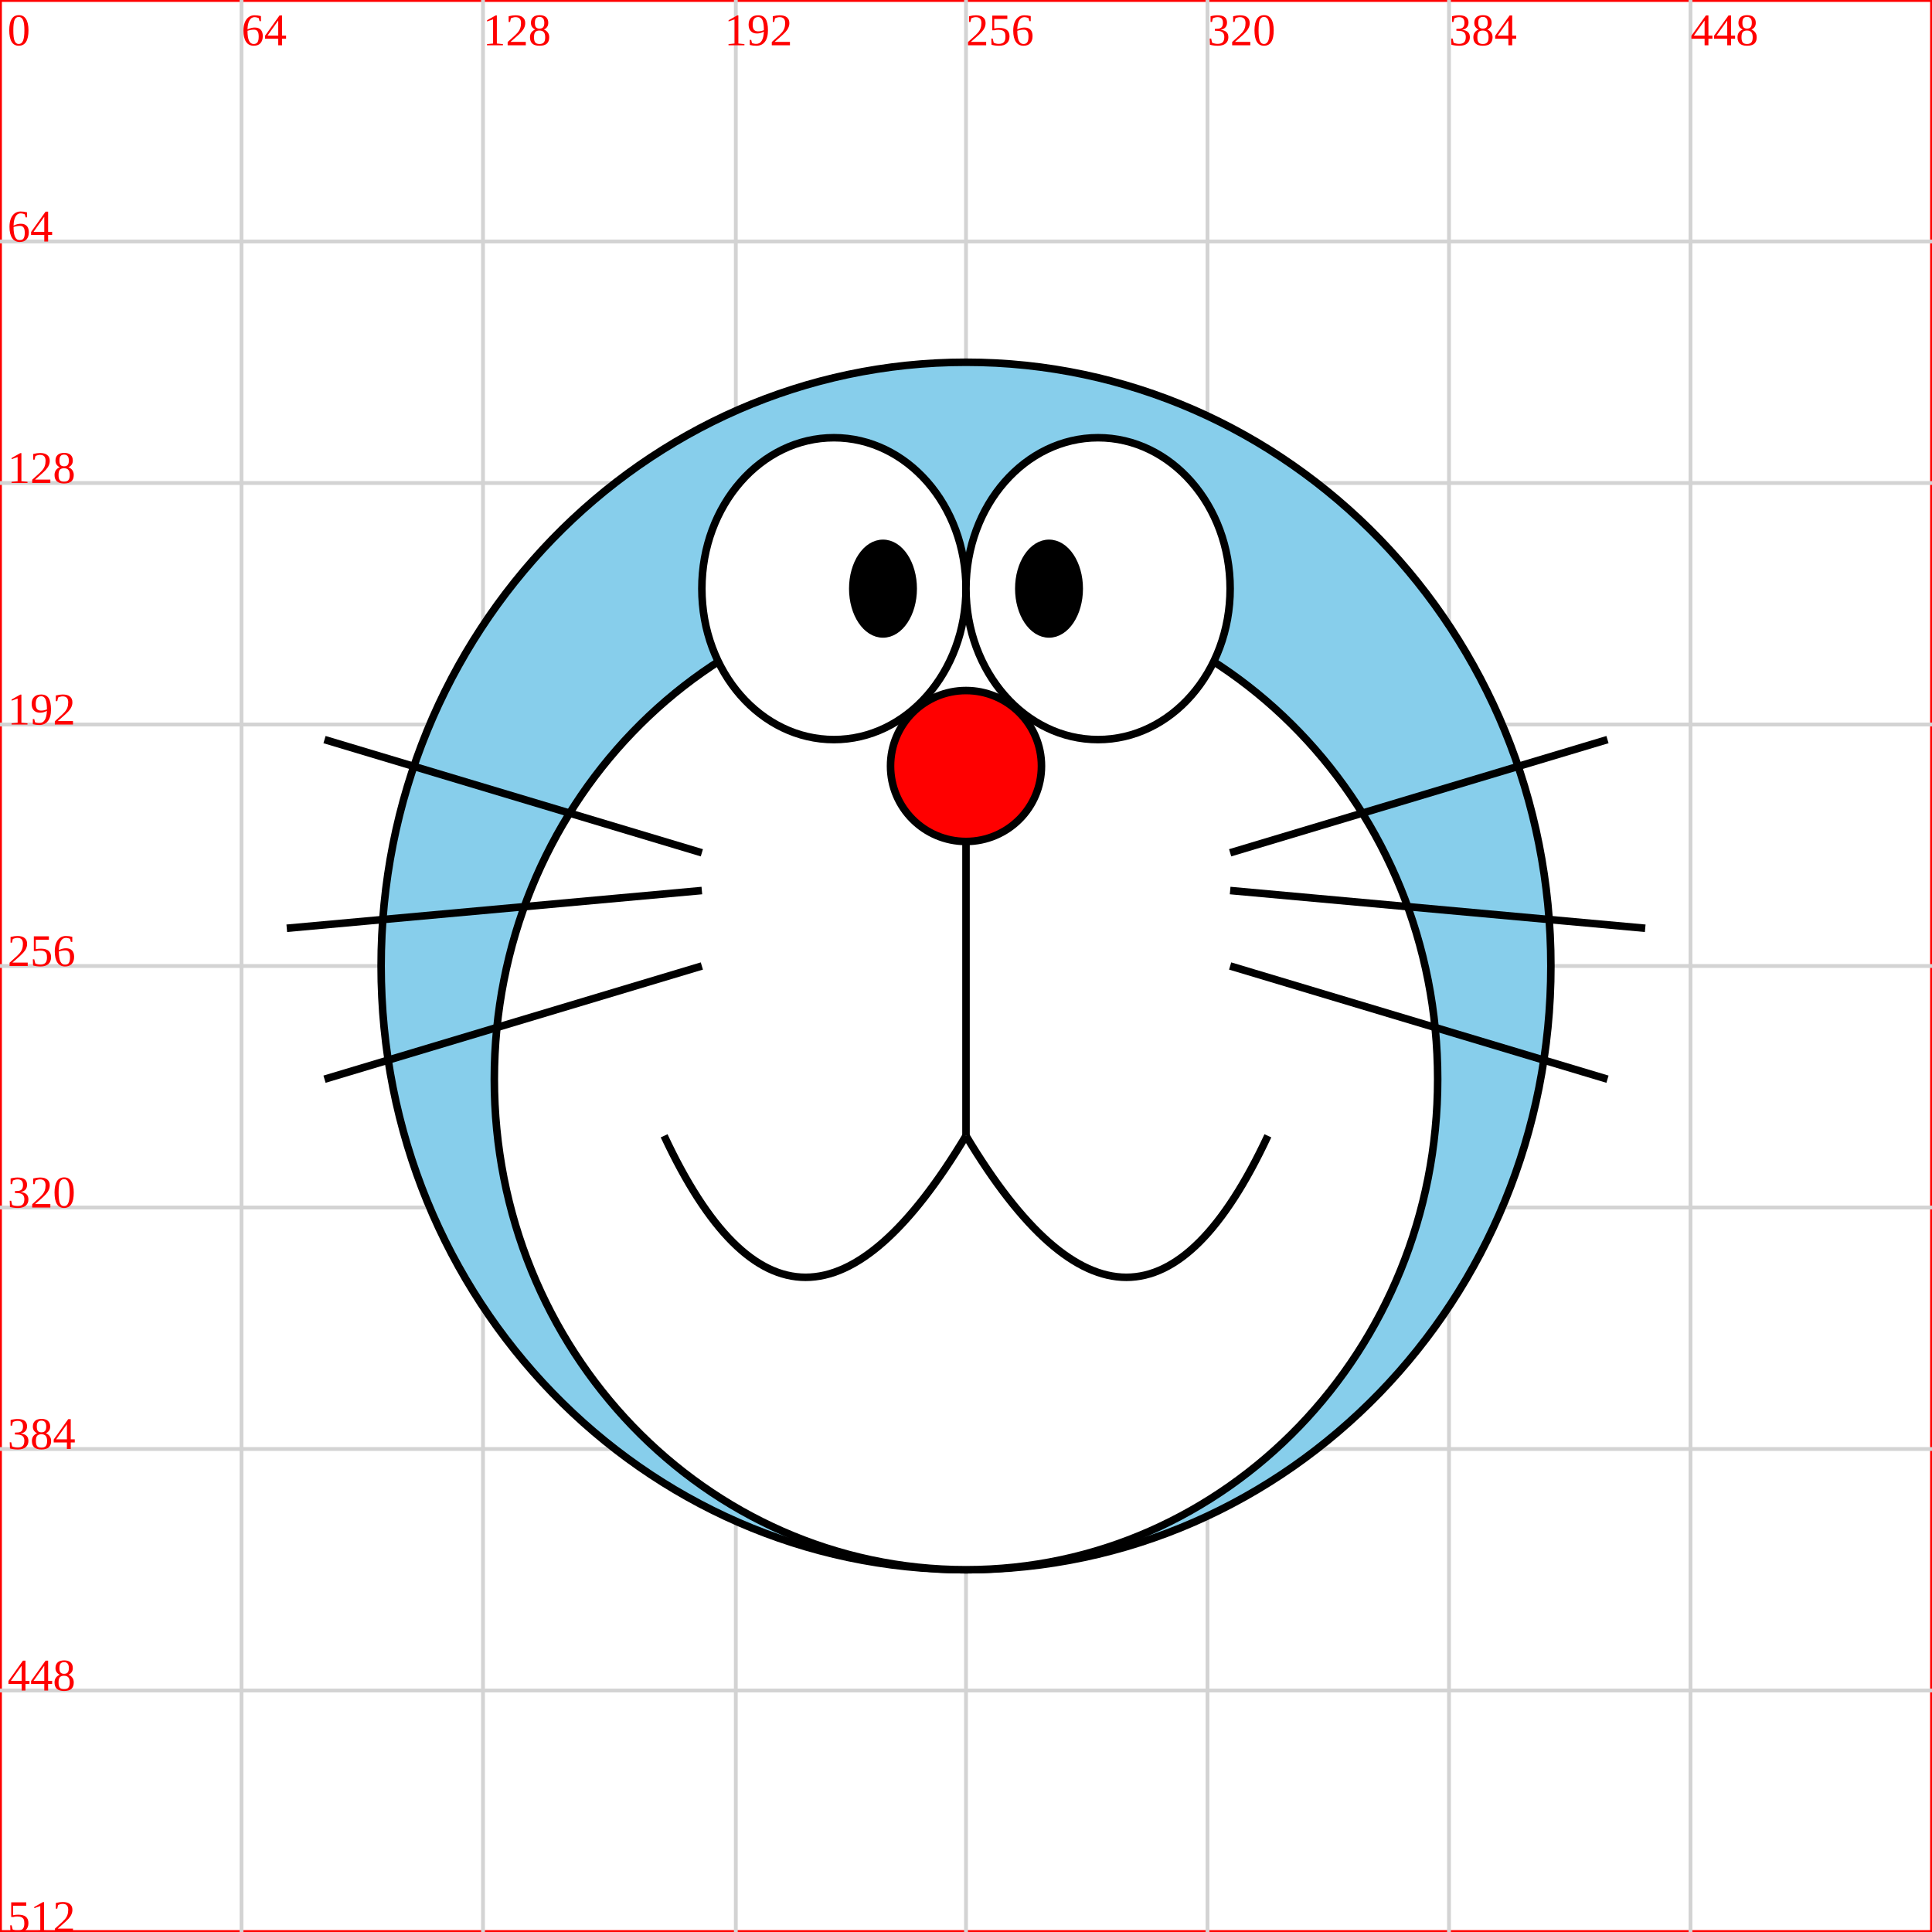
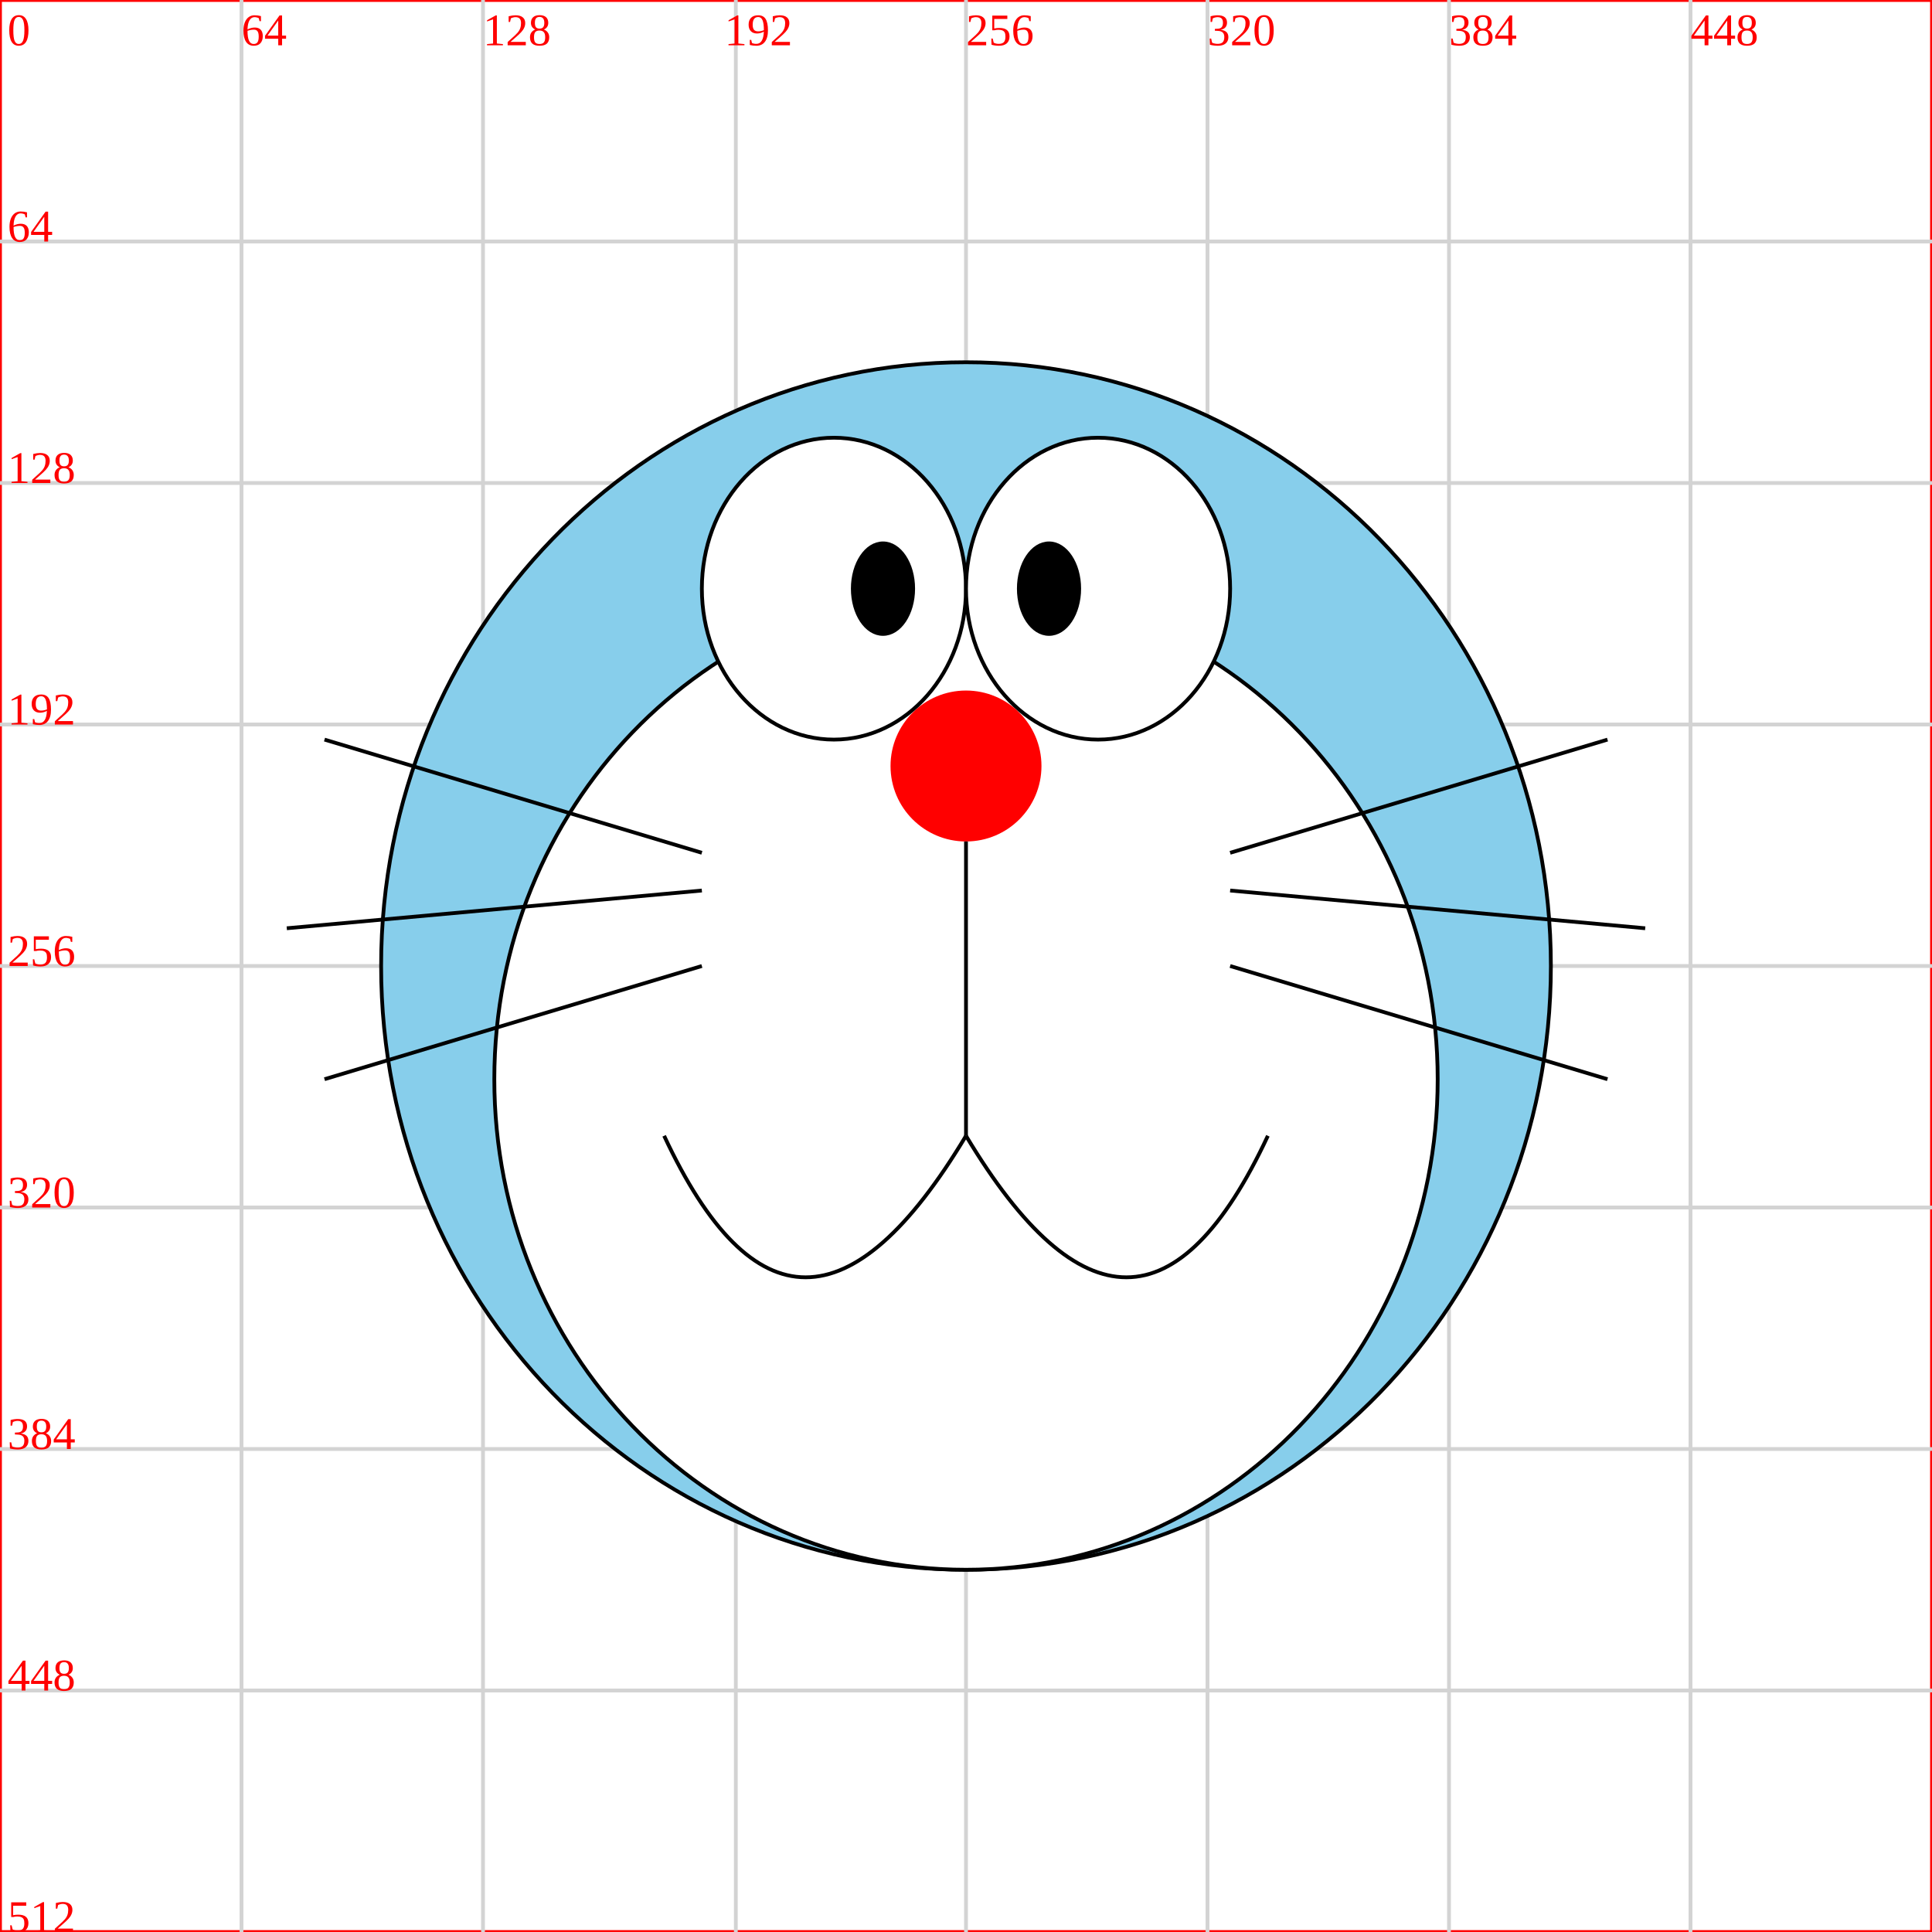
<svg xmlns="http://www.w3.org/2000/svg" version="1.1" baseProfile="full" width="512" height="512" viewBox="0,0,512,512">
  <rect width="512" height="512" stroke="red" fill="white" />
  <text x="2" y="12" font-size="12" text-anchor="start" fill="red">0</text>
  <path d="M256  64 H0 H512" stroke="lightgray" fill="white" />
  <text x="2" y="64" font-size="12" text-anchor="start" fill="red">64</text>
  <path d="M256 128 H0 H512" stroke="lightgray" fill="white" />
  <text x="2" y="128" font-size="12" text-anchor="start" fill="red">128</text>
  <path d="M256 192 H0 H512" stroke="lightgray" fill="white" />
  <text x="2" y="192" font-size="12" text-anchor="start" fill="red">192</text>
  <path d="M256 256 H0 H512" stroke="lightgray" fill="white" />
  <text x="2" y="256" font-size="12" text-anchor="start" fill="red">256</text>
  <path d="M256 320 H0 H512" stroke="lightgray" fill="white" />
  <text x="2" y="320" font-size="12" text-anchor="start" fill="red">320</text>
  <path d="M256 384 H0 H512" stroke="lightgray" fill="white" />
  <text x="2" y="384" font-size="12" text-anchor="start" fill="red">384</text>
  <path d="M256 448 H0 H512" stroke="lightgray" fill="white" />
  <text x="2" y="448" font-size="12" text-anchor="start" fill="red">448</text>
  <text x="2" y="512" font-size="12" text-anchor="start" fill="red">512</text>
  <path d="M64  0 V512" stroke="lightgray" fill="white" />
  <text x="64" y="12" font-size="12" text-anchor="start" fill="red">64</text>
  <path d="M128  0 V512" stroke="lightgray" fill="white" />
  <text x="128" y="12" font-size="12" text-anchor="start" fill="red">128</text>
  <path d="M195  0 V512" stroke="lightgray" fill="white" />
  <text x="192" y="12" font-size="12" text-anchor="start" fill="red">192</text>
  <path d="M256  0 V512" stroke="lightgray" fill="white" />
  <text x="256" y="12" font-size="12" text-anchor="start" fill="red">256</text>
  <path d="M320  0 V512" stroke="lightgray" fill="white" />
  <text x="320" y="12" font-size="12" text-anchor="start" fill="red">320</text>
  <path d="M384  0 V512" stroke="lightgray" fill="white" />
  <text x="384" y="12" font-size="12" text-anchor="start" fill="red">384</text>
  <path d="M448  0 V512" stroke="lightgray" fill="white" />
  <text x="448" y="12" font-size="12" text-anchor="start" fill="red">448</text>
  <text x="512" y="12" font-size="12" text-anchor="start" fill="red">512</text>
  <g transform="translate(256,256)">
-     <ellipse fill="skyblue" stroke="black" stroke-width="2" cx="0" cy="0" rx="155" ry="160" />
-     <ellipse fill="white" stroke="black" stroke-width="2" cx="0" cy="30" rx="125" ry="130" />
-     <ellipse fill="white" stroke="black" stroke-width="2" cx="-35" cy="-100" rx="35" ry="40" />
-     <ellipse fill="white" stroke="black" stroke-width="2" cx="35" cy="-100" rx="35" ry="40" />
-     <ellipse fill="black" stroke="black" stroke-width="2" cx="22" cy="-100" rx="8" ry="12" />
-     <ellipse fill="black" stroke="black" stroke-width="2" cx="-22" cy="-100" rx="8" ry="12" />
-     <path d="M70 -30 L170 -60" stroke="black" stroke-width="2" />
-     <path d="M70 -20 L180 -10" stroke="black" stroke-width="2" />
-     <path d="M70 0 L170 30" stroke="black" stroke-width="2" />
-     <path d="M-70 -30 L-170 -60" stroke="black" stroke-width="2" />
-     <path d="M-70 -20 L-180 -10" stroke="black" stroke-width="2" />
-     <path d="M-70 0 L-170 30" stroke="black" stroke-width="2" />
-     <circle fill="red" stroke="black" stroke-width="2" cx="0" cy="-53" r="20" />
-     <path d="M0 -33 L0 45" stroke="black" stroke-width="2" />
-     <path d="M0 45 Q-45 120, -80 45" stroke="black" stroke-width="2" fill="none" />
-     <path d="M0 45 Q45 120, 80 45" stroke="black" stroke-width="2" fill="none" />
+     <ellipse fill="skyblue" stroke="black" stroke-width="" cx="0" cy="0" rx="155" ry="160" />
+     <ellipse fill="white" stroke="black" stroke-width="" cx="0" cy="30" rx="125" ry="130" />
+     <ellipse fill="white" stroke="black" stroke-width="" cx="-35" cy="-100" rx="35" ry="40" />
+     <ellipse fill="white" stroke="black" stroke-width="" cx="35" cy="-100" rx="35" ry="40" />
+     <ellipse fill="black" stroke="black" stroke-width="" cx="22" cy="-100" rx="8" ry="12" />
+     <ellipse fill="black" stroke="black" stroke-width="" cx="-22" cy="-100" rx="8" ry="12" />
+     <path d="M70 -30 L170 -60" stroke="black" stroke-width="" />
+     <path d="M70 -20 L180 -10" stroke="black" stroke-width="" />
+     <path d="M70 0 L170 30" stroke="black" stroke-width="" />
+     <path d="M-70 -30 L-170 -60" stroke="black" stroke-width="" />
+     <path d="M-70 -20 L-180 -10" stroke="black" stroke-width="" />
+     <path d="M-70 0 L-170 30" stroke="black" stroke-width="" />
+     <circle fill="red" stroke="black" stroke-width="0" cx="" cy="-53" r="20" />
+     <path d="M0 -33 L0 45" stroke="black" stroke-width="" />
+     <path d="M0 45 Q-45 120, -80 45" stroke="black" stroke-width="" fill="none" />
+     <path d="M0 45 Q45 120, 80 45" stroke="black" stroke-width="" fill="none" />
  </g>
</svg>
